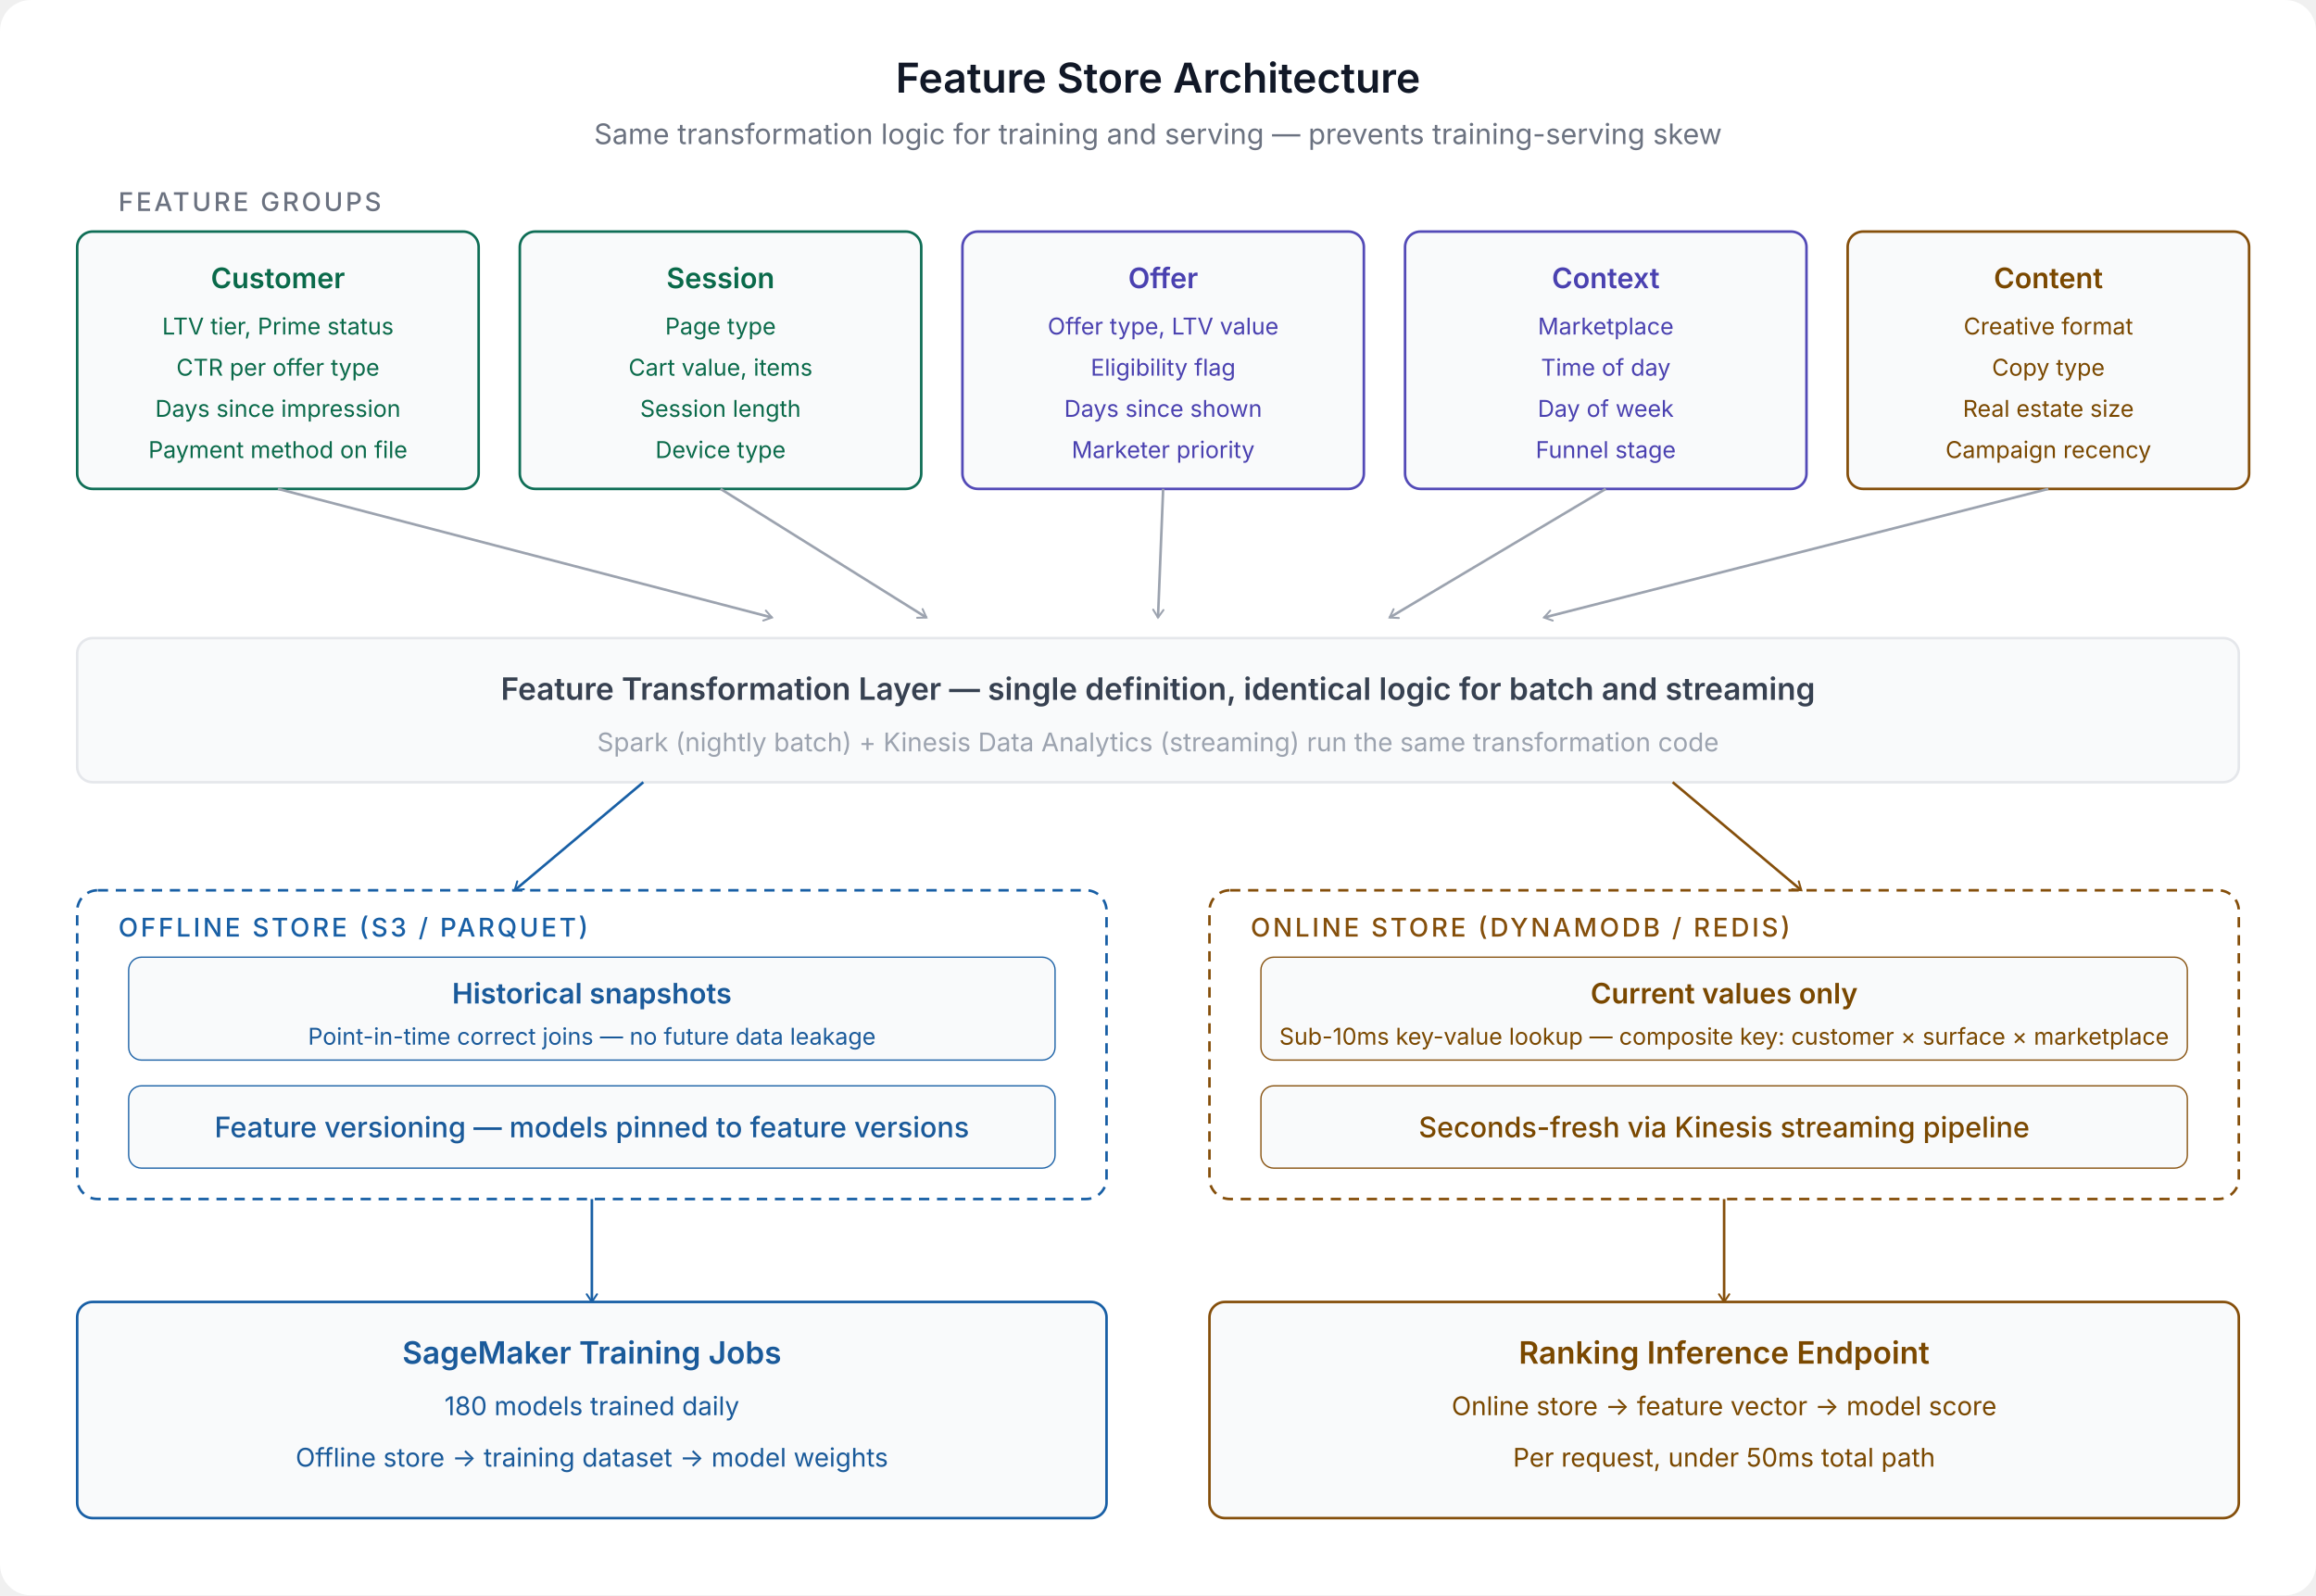
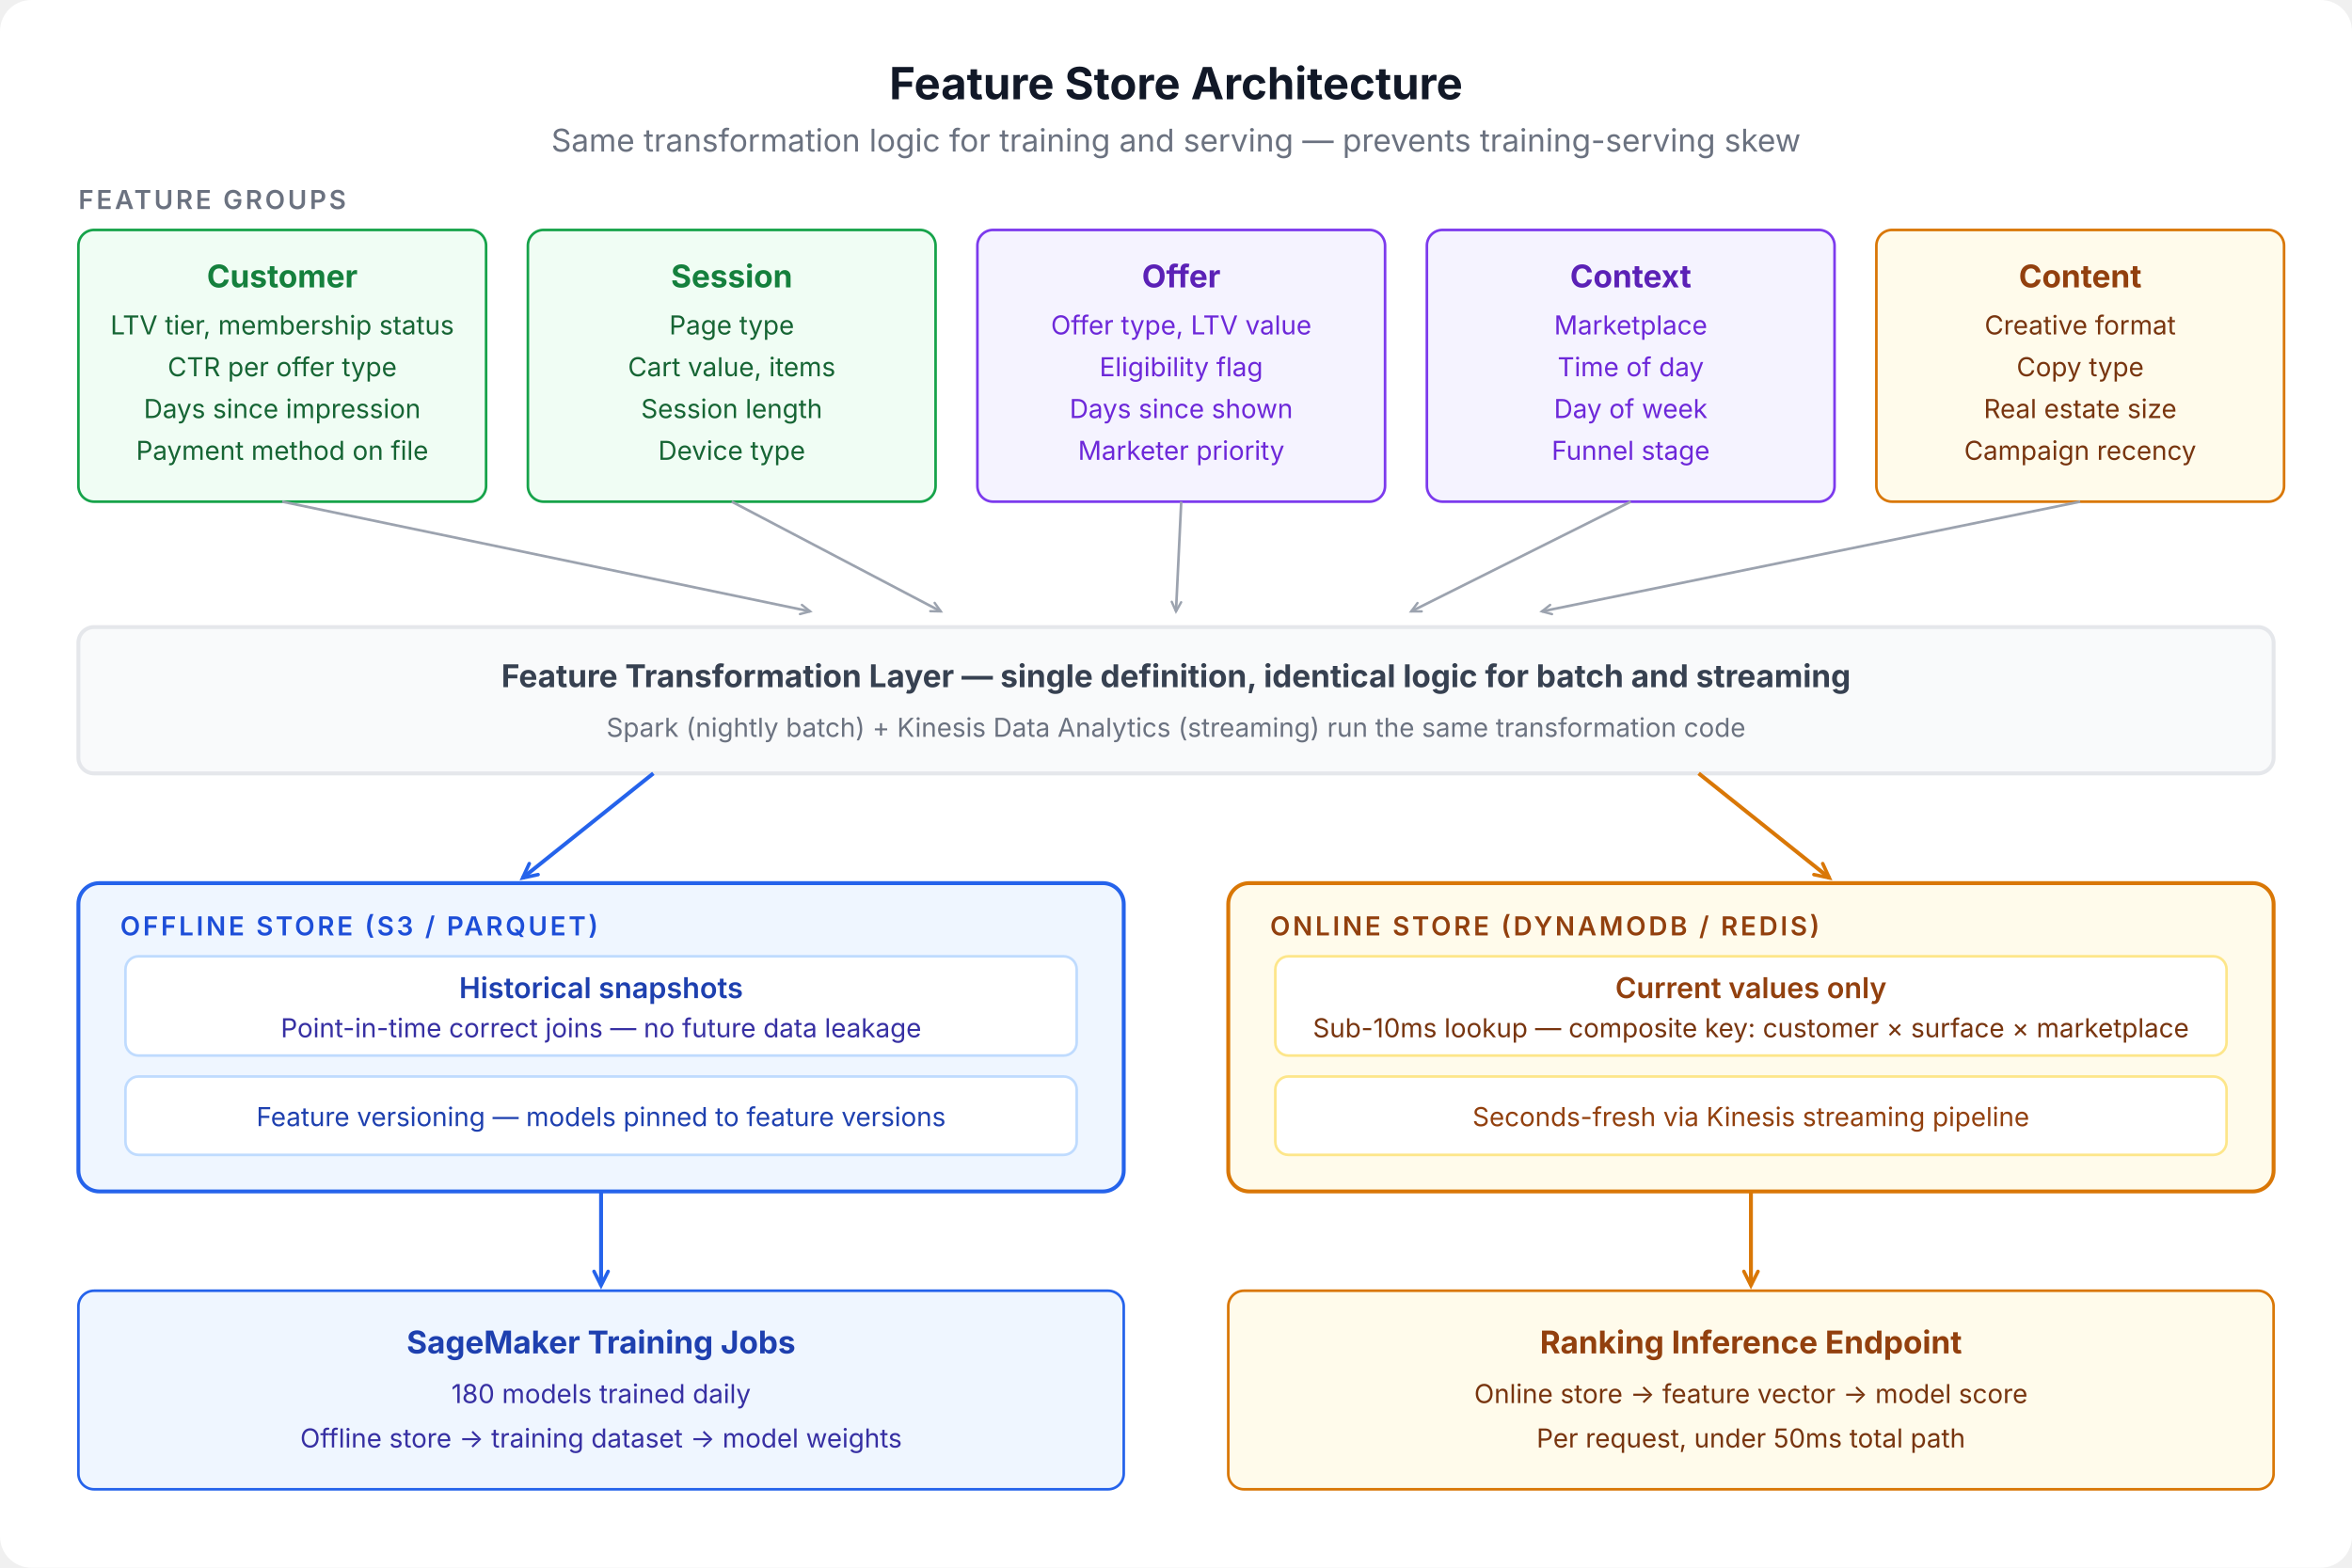
- <svg xmlns="http://www.w3.org/2000/svg" width="900" height="620" viewBox="0 0 900 620" font-family="-apple-system, BlinkMacSystemFont, 'Segoe UI', Inter, Helvetica, sans-serif">
-   <rect width="900" height="620" fill="#ffffff" rx="12" />
-   <text x="450" y="36" text-anchor="middle" font-size="16" font-weight="600" fill="#111827">Feature Store Architecture</text>
-   <text x="450" y="56" text-anchor="middle" font-size="11" fill="#6b7280">Same transformation logic for training and serving — prevents training-serving skew</text>
-   <text x="46" y="82" font-size="10" fill="#6b7280" font-weight="500" letter-spacing="1">FEATURE GROUPS</text>
-   <rect x="30" y="90" width="156" height="100" rx="6" fill="#f9fafb" stroke="#0F6E56" stroke-width="1" />
-   <text x="108" y="112" text-anchor="middle" font-size="11" font-weight="600" fill="#0a6a4a">Customer</text>
-   <text x="108" y="130" text-anchor="middle" font-size="9" fill="#0a6a4a">LTV tier, Prime status</text>
-   <text x="108" y="146" text-anchor="middle" font-size="9" fill="#0a6a4a">CTR per offer type</text>
-   <text x="108" y="162" text-anchor="middle" font-size="9" fill="#0a6a4a">Days since impression</text>
-   <text x="108" y="178" text-anchor="middle" font-size="9" fill="#0a6a4a">Payment method on file</text>
-   <rect x="202" y="90" width="156" height="100" rx="6" fill="#f9fafb" stroke="#0F6E56" stroke-width="1" />
-   <text x="280" y="112" text-anchor="middle" font-size="11" font-weight="600" fill="#0a6a4a">Session</text>
-   <text x="280" y="130" text-anchor="middle" font-size="9" fill="#0a6a4a">Page type</text>
-   <text x="280" y="146" text-anchor="middle" font-size="9" fill="#0a6a4a">Cart value, items</text>
-   <text x="280" y="162" text-anchor="middle" font-size="9" fill="#0a6a4a">Session length</text>
-   <text x="280" y="178" text-anchor="middle" font-size="9" fill="#0a6a4a">Device type</text>
-   <rect x="374" y="90" width="156" height="100" rx="6" fill="#f9fafb" stroke="#534AB7" stroke-width="1" />
-   <text x="452" y="112" text-anchor="middle" font-size="11" font-weight="600" fill="#4a41b0">Offer</text>
-   <text x="452" y="130" text-anchor="middle" font-size="9" fill="#4a41b0">Offer type, LTV value</text>
-   <text x="452" y="146" text-anchor="middle" font-size="9" fill="#4a41b0">Eligibility flag</text>
-   <text x="452" y="162" text-anchor="middle" font-size="9" fill="#4a41b0">Days since shown</text>
-   <text x="452" y="178" text-anchor="middle" font-size="9" fill="#4a41b0">Marketer priority</text>
-   <rect x="546" y="90" width="156" height="100" rx="6" fill="#f9fafb" stroke="#534AB7" stroke-width="1" />
-   <text x="624" y="112" text-anchor="middle" font-size="11" font-weight="600" fill="#4a41b0">Context</text>
-   <text x="624" y="130" text-anchor="middle" font-size="9" fill="#4a41b0">Marketplace</text>
-   <text x="624" y="146" text-anchor="middle" font-size="9" fill="#4a41b0">Time of day</text>
-   <text x="624" y="162" text-anchor="middle" font-size="9" fill="#4a41b0">Day of week</text>
-   <text x="624" y="178" text-anchor="middle" font-size="9" fill="#4a41b0">Funnel stage</text>
-   <rect x="718" y="90" width="156" height="100" rx="6" fill="#f9fafb" stroke="#854F0B" stroke-width="1" />
-   <text x="796" y="112" text-anchor="middle" font-size="11" font-weight="600" fill="#7a4800">Content</text>
-   <text x="796" y="130" text-anchor="middle" font-size="9" fill="#7a4800">Creative format</text>
-   <text x="796" y="146" text-anchor="middle" font-size="9" fill="#7a4800">Copy type</text>
-   <text x="796" y="162" text-anchor="middle" font-size="9" fill="#7a4800">Real estate size</text>
-   <text x="796" y="178" text-anchor="middle" font-size="9" fill="#7a4800">Campaign recency</text>
-   <line x1="108" y1="190" x2="300" y2="240" stroke="#9ca3af" stroke-width="1" marker-end="url(#a)" />
-   <line x1="280" y1="190" x2="360" y2="240" stroke="#9ca3af" stroke-width="1" marker-end="url(#a)" />
-   <line x1="452" y1="190" x2="450" y2="240" stroke="#9ca3af" stroke-width="1" marker-end="url(#a)" />
-   <line x1="624" y1="190" x2="540" y2="240" stroke="#9ca3af" stroke-width="1" marker-end="url(#a)" />
-   <line x1="796" y1="190" x2="600" y2="240" stroke="#9ca3af" stroke-width="1" marker-end="url(#a)" />
+ <svg xmlns="http://www.w3.org/2000/svg" width="900" height="600" viewBox="0 0 900 600" font-family="-apple-system, BlinkMacSystemFont, 'Segoe UI', Inter, Helvetica, sans-serif">
+   <rect width="900" height="600" fill="#ffffff" rx="12" />
  <defs>
-     <marker id="a" viewBox="0 0 10 10" refX="8" refY="5" markerWidth="5" markerHeight="5" orient="auto-start-reverse">
-       <path d="M2 1L8 5L2 9" fill="none" stroke="#9ca3af" stroke-width="1.5" stroke-linecap="round" />
+     <marker id="arr" viewBox="0 0 10 10" refX="8" refY="5" markerWidth="6" markerHeight="6" orient="auto">
+       <path d="M2 2L8 5L2 8" fill="none" stroke="#9ca3af" stroke-width="1.5" stroke-linecap="round" />
    </marker>
-     <marker id="b" viewBox="0 0 10 10" refX="8" refY="5" markerWidth="5" markerHeight="5" orient="auto-start-reverse">
-       <path d="M2 1L8 5L2 9" fill="none" stroke="#185FA5" stroke-width="1.5" stroke-linecap="round" />
+     <marker id="arr-blue" viewBox="0 0 10 10" refX="8" refY="5" markerWidth="6" markerHeight="6" orient="auto">
+       <path d="M2 2L8 5L2 8" fill="none" stroke="#2563eb" stroke-width="1.5" stroke-linecap="round" />
    </marker>
-     <marker id="c" viewBox="0 0 10 10" refX="8" refY="5" markerWidth="5" markerHeight="5" orient="auto-start-reverse">
-       <path d="M2 1L8 5L2 9" fill="none" stroke="#854F0B" stroke-width="1.5" stroke-linecap="round" />
+     <marker id="arr-amber" viewBox="0 0 10 10" refX="8" refY="5" markerWidth="6" markerHeight="6" orient="auto">
+       <path d="M2 2L8 5L2 8" fill="none" stroke="#d97706" stroke-width="1.5" stroke-linecap="round" />
    </marker>
  </defs>
-   <rect x="30" y="248" width="840" height="56" rx="6" fill="#f9fafb" stroke="#e5e7eb" stroke-width="1" />
-   <text x="450" y="272" text-anchor="middle" font-size="12" font-weight="600" fill="#374151">Feature Transformation Layer — single definition, identical logic for batch and streaming</text>
-   <text x="450" y="292" text-anchor="middle" font-size="10" fill="#9ca3af">Spark (nightly batch) + Kinesis Data Analytics (streaming) run the same transformation code</text>
-   <line x1="250" y1="304" x2="200" y2="346" stroke="#185FA5" stroke-width="1" marker-end="url(#b)" />
-   <line x1="650" y1="304" x2="700" y2="346" stroke="#854F0B" stroke-width="1" marker-end="url(#c)" />
-   <rect x="30" y="346" width="400" height="120" rx="8" fill="none" stroke="#185FA5" stroke-width="1" stroke-dasharray="4 3" />
-   <text x="46" y="364" font-size="10" fill="#185FA5" font-weight="500" letter-spacing="1">OFFLINE STORE (S3 / PARQUET)</text>
-   <rect x="50" y="372" width="360" height="40" rx="5" fill="#f9fafb" stroke="#185FA5" stroke-width="0.5" />
-   <text x="230" y="390" text-anchor="middle" font-size="11" font-weight="600" fill="#1a5a9a">Historical snapshots</text>
-   <text x="230" y="406" text-anchor="middle" font-size="9" fill="#1a5a9a">Point-in-time correct joins — no future data leakage</text>
-   <rect x="50" y="422" width="360" height="32" rx="5" fill="#f9fafb" stroke="#185FA5" stroke-width="0.5" />
-   <text x="230" y="442" text-anchor="middle" font-size="11" font-weight="500" fill="#1a5a9a">Feature versioning — models pinned to feature versions</text>
-   <rect x="470" y="346" width="400" height="120" rx="8" fill="none" stroke="#854F0B" stroke-width="1" stroke-dasharray="4 3" />
-   <text x="486" y="364" font-size="10" fill="#854F0B" font-weight="500" letter-spacing="1">ONLINE STORE (DYNAMODB / REDIS)</text>
-   <rect x="490" y="372" width="360" height="40" rx="5" fill="#f9fafb" stroke="#854F0B" stroke-width="0.5" />
-   <text x="670" y="390" text-anchor="middle" font-size="11" font-weight="600" fill="#7a4800">Current values only</text>
-   <text x="670" y="406" text-anchor="middle" font-size="9" fill="#7a4800">Sub-10ms key-value lookup — composite key: customer × surface × marketplace</text>
-   <rect x="490" y="422" width="360" height="32" rx="5" fill="#f9fafb" stroke="#854F0B" stroke-width="0.5" />
-   <text x="670" y="442" text-anchor="middle" font-size="11" font-weight="500" fill="#7a4800">Seconds-fresh via Kinesis streaming pipeline</text>
-   <line x1="230" y1="466" x2="230" y2="506" stroke="#185FA5" stroke-width="1" marker-end="url(#b)" />
-   <line x1="670" y1="466" x2="670" y2="506" stroke="#854F0B" stroke-width="1" marker-end="url(#c)" />
-   <rect x="30" y="506" width="400" height="84" rx="6" fill="#f9fafb" stroke="#185FA5" stroke-width="1" />
-   <text x="230" y="530" text-anchor="middle" font-size="12" font-weight="600" fill="#1a5a9a">SageMaker Training Jobs</text>
-   <text x="230" y="550" text-anchor="middle" font-size="10" fill="#1a5a9a">180 models trained daily</text>
-   <text x="230" y="570" text-anchor="middle" font-size="10" fill="#1a5a9a">Offline store → training dataset → model weights</text>
-   <rect x="470" y="506" width="400" height="84" rx="6" fill="#f9fafb" stroke="#854F0B" stroke-width="1" />
-   <text x="670" y="530" text-anchor="middle" font-size="12" font-weight="600" fill="#7a4800">Ranking Inference Endpoint</text>
-   <text x="670" y="550" text-anchor="middle" font-size="10" fill="#7a4800">Online store → feature vector → model score</text>
-   <text x="670" y="570" text-anchor="middle" font-size="10" fill="#7a4800">Per request, under 50ms total path</text>
+   <text x="450" y="38" text-anchor="middle" font-size="17" font-weight="700" fill="#111827">Feature Store Architecture</text>
+   <text x="450" y="58" text-anchor="middle" font-size="12" fill="#6b7280">Same transformation logic for training and serving — prevents training-serving skew</text>
+   <text x="30" y="80" font-size="10" font-weight="600" letter-spacing="1" fill="#6b7280">FEATURE GROUPS</text>
+   <rect x="30" y="88" width="156" height="104" rx="6" fill="#f0fdf4" stroke="#16a34a" stroke-width="1" />
+   <text x="108" y="110" text-anchor="middle" font-size="12" font-weight="700" fill="#15803d">Customer</text>
+   <text x="108" y="128" text-anchor="middle" font-size="10" fill="#166534">LTV tier, membership status</text>
+   <text x="108" y="144" text-anchor="middle" font-size="10" fill="#166534">CTR per offer type</text>
+   <text x="108" y="160" text-anchor="middle" font-size="10" fill="#166534">Days since impression</text>
+   <text x="108" y="176" text-anchor="middle" font-size="10" fill="#166534">Payment method on file</text>
+   <rect x="202" y="88" width="156" height="104" rx="6" fill="#f0fdf4" stroke="#16a34a" stroke-width="1" />
+   <text x="280" y="110" text-anchor="middle" font-size="12" font-weight="700" fill="#15803d">Session</text>
+   <text x="280" y="128" text-anchor="middle" font-size="10" fill="#166534">Page type</text>
+   <text x="280" y="144" text-anchor="middle" font-size="10" fill="#166534">Cart value, items</text>
+   <text x="280" y="160" text-anchor="middle" font-size="10" fill="#166534">Session length</text>
+   <text x="280" y="176" text-anchor="middle" font-size="10" fill="#166534">Device type</text>
+   <rect x="374" y="88" width="156" height="104" rx="6" fill="#f5f3ff" stroke="#7c3aed" stroke-width="1" />
+   <text x="452" y="110" text-anchor="middle" font-size="12" font-weight="700" fill="#5b21b6">Offer</text>
+   <text x="452" y="128" text-anchor="middle" font-size="10" fill="#6d28d9">Offer type, LTV value</text>
+   <text x="452" y="144" text-anchor="middle" font-size="10" fill="#6d28d9">Eligibility flag</text>
+   <text x="452" y="160" text-anchor="middle" font-size="10" fill="#6d28d9">Days since shown</text>
+   <text x="452" y="176" text-anchor="middle" font-size="10" fill="#6d28d9">Marketer priority</text>
+   <rect x="546" y="88" width="156" height="104" rx="6" fill="#f5f3ff" stroke="#7c3aed" stroke-width="1" />
+   <text x="624" y="110" text-anchor="middle" font-size="12" font-weight="700" fill="#5b21b6">Context</text>
+   <text x="624" y="128" text-anchor="middle" font-size="10" fill="#6d28d9">Marketplace</text>
+   <text x="624" y="144" text-anchor="middle" font-size="10" fill="#6d28d9">Time of day</text>
+   <text x="624" y="160" text-anchor="middle" font-size="10" fill="#6d28d9">Day of week</text>
+   <text x="624" y="176" text-anchor="middle" font-size="10" fill="#6d28d9">Funnel stage</text>
+   <rect x="718" y="88" width="156" height="104" rx="6" fill="#fffbeb" stroke="#d97706" stroke-width="1" />
+   <text x="796" y="110" text-anchor="middle" font-size="12" font-weight="700" fill="#92400e">Content</text>
+   <text x="796" y="128" text-anchor="middle" font-size="10" fill="#78350f">Creative format</text>
+   <text x="796" y="144" text-anchor="middle" font-size="10" fill="#78350f">Copy type</text>
+   <text x="796" y="160" text-anchor="middle" font-size="10" fill="#78350f">Real estate size</text>
+   <text x="796" y="176" text-anchor="middle" font-size="10" fill="#78350f">Campaign recency</text>
+   <line x1="108" y1="192" x2="310" y2="234" stroke="#9ca3af" stroke-width="1" marker-end="url(#arr)" />
+   <line x1="280" y1="192" x2="360" y2="234" stroke="#9ca3af" stroke-width="1" marker-end="url(#arr)" />
+   <line x1="452" y1="192" x2="450" y2="234" stroke="#9ca3af" stroke-width="1" marker-end="url(#arr)" />
+   <line x1="624" y1="192" x2="540" y2="234" stroke="#9ca3af" stroke-width="1" marker-end="url(#arr)" />
+   <line x1="796" y1="192" x2="590" y2="234" stroke="#9ca3af" stroke-width="1" marker-end="url(#arr)" />
+   <rect x="30" y="240" width="840" height="56" rx="6" fill="#f9fafb" stroke="#e5e7eb" stroke-width="1.5" />
+   <text x="450" y="263" text-anchor="middle" font-size="12" font-weight="700" fill="#374151">Feature Transformation Layer — single definition, identical logic for batch and streaming</text>
+   <text x="450" y="282" text-anchor="middle" font-size="10" fill="#6b7280">Spark (nightly batch) + Kinesis Data Analytics (streaming) run the same transformation code</text>
+   <line x1="250" y1="296" x2="200" y2="336" stroke="#2563eb" stroke-width="1.5" marker-end="url(#arr-blue)" />
+   <line x1="650" y1="296" x2="700" y2="336" stroke="#d97706" stroke-width="1.5" marker-end="url(#arr-amber)" />
+   <rect x="30" y="338" width="400" height="118" rx="8" fill="#eff6ff" stroke="#2563eb" stroke-width="1.5" />
+   <text x="46" y="358" font-size="10" font-weight="600" letter-spacing="1" fill="#1d4ed8">OFFLINE STORE (S3 / PARQUET)</text>
+   <rect x="48" y="366" width="364" height="38" rx="5" fill="#ffffff" stroke="#bfdbfe" stroke-width="1" />
+   <text x="230" y="382" text-anchor="middle" font-size="11" font-weight="600" fill="#1e40af">Historical snapshots</text>
+   <text x="230" y="397" text-anchor="middle" font-size="10" fill="#3730a3">Point-in-time correct joins — no future data leakage</text>
+   <rect x="48" y="412" width="364" height="30" rx="5" fill="#ffffff" stroke="#bfdbfe" stroke-width="1" />
+   <text x="230" y="431" text-anchor="middle" font-size="10" fill="#1e40af">Feature versioning — models pinned to feature versions</text>
+   <rect x="470" y="338" width="400" height="118" rx="8" fill="#fffbeb" stroke="#d97706" stroke-width="1.5" />
+   <text x="486" y="358" font-size="10" font-weight="600" letter-spacing="1" fill="#92400e">ONLINE STORE (DYNAMODB / REDIS)</text>
+   <rect x="488" y="366" width="364" height="38" rx="5" fill="#ffffff" stroke="#fde68a" stroke-width="1" />
+   <text x="670" y="382" text-anchor="middle" font-size="11" font-weight="600" fill="#92400e">Current values only</text>
+   <text x="670" y="397" text-anchor="middle" font-size="10" fill="#78350f">Sub-10ms lookup — composite key: customer × surface × marketplace</text>
+   <rect x="488" y="412" width="364" height="30" rx="5" fill="#ffffff" stroke="#fde68a" stroke-width="1" />
+   <text x="670" y="431" text-anchor="middle" font-size="10" fill="#92400e">Seconds-fresh via Kinesis streaming pipeline</text>
+   <line x1="230" y1="456" x2="230" y2="492" stroke="#2563eb" stroke-width="1.5" marker-end="url(#arr-blue)" />
+   <line x1="670" y1="456" x2="670" y2="492" stroke="#d97706" stroke-width="1.5" marker-end="url(#arr-amber)" />
+   <rect x="30" y="494" width="400" height="76" rx="6" fill="#eff6ff" stroke="#2563eb" stroke-width="1" />
+   <text x="230" y="518" text-anchor="middle" font-size="12" font-weight="700" fill="#1e40af">SageMaker Training Jobs</text>
+   <text x="230" y="537" text-anchor="middle" font-size="10" fill="#3730a3">180 models trained daily</text>
+   <text x="230" y="554" text-anchor="middle" font-size="10" fill="#3730a3">Offline store → training dataset → model weights</text>
+   <rect x="470" y="494" width="400" height="76" rx="6" fill="#fffbeb" stroke="#d97706" stroke-width="1" />
+   <text x="670" y="518" text-anchor="middle" font-size="12" font-weight="700" fill="#92400e">Ranking Inference Endpoint</text>
+   <text x="670" y="537" text-anchor="middle" font-size="10" fill="#78350f">Online store → feature vector → model score</text>
+   <text x="670" y="554" text-anchor="middle" font-size="10" fill="#78350f">Per request, under 50ms total path</text>
</svg>
